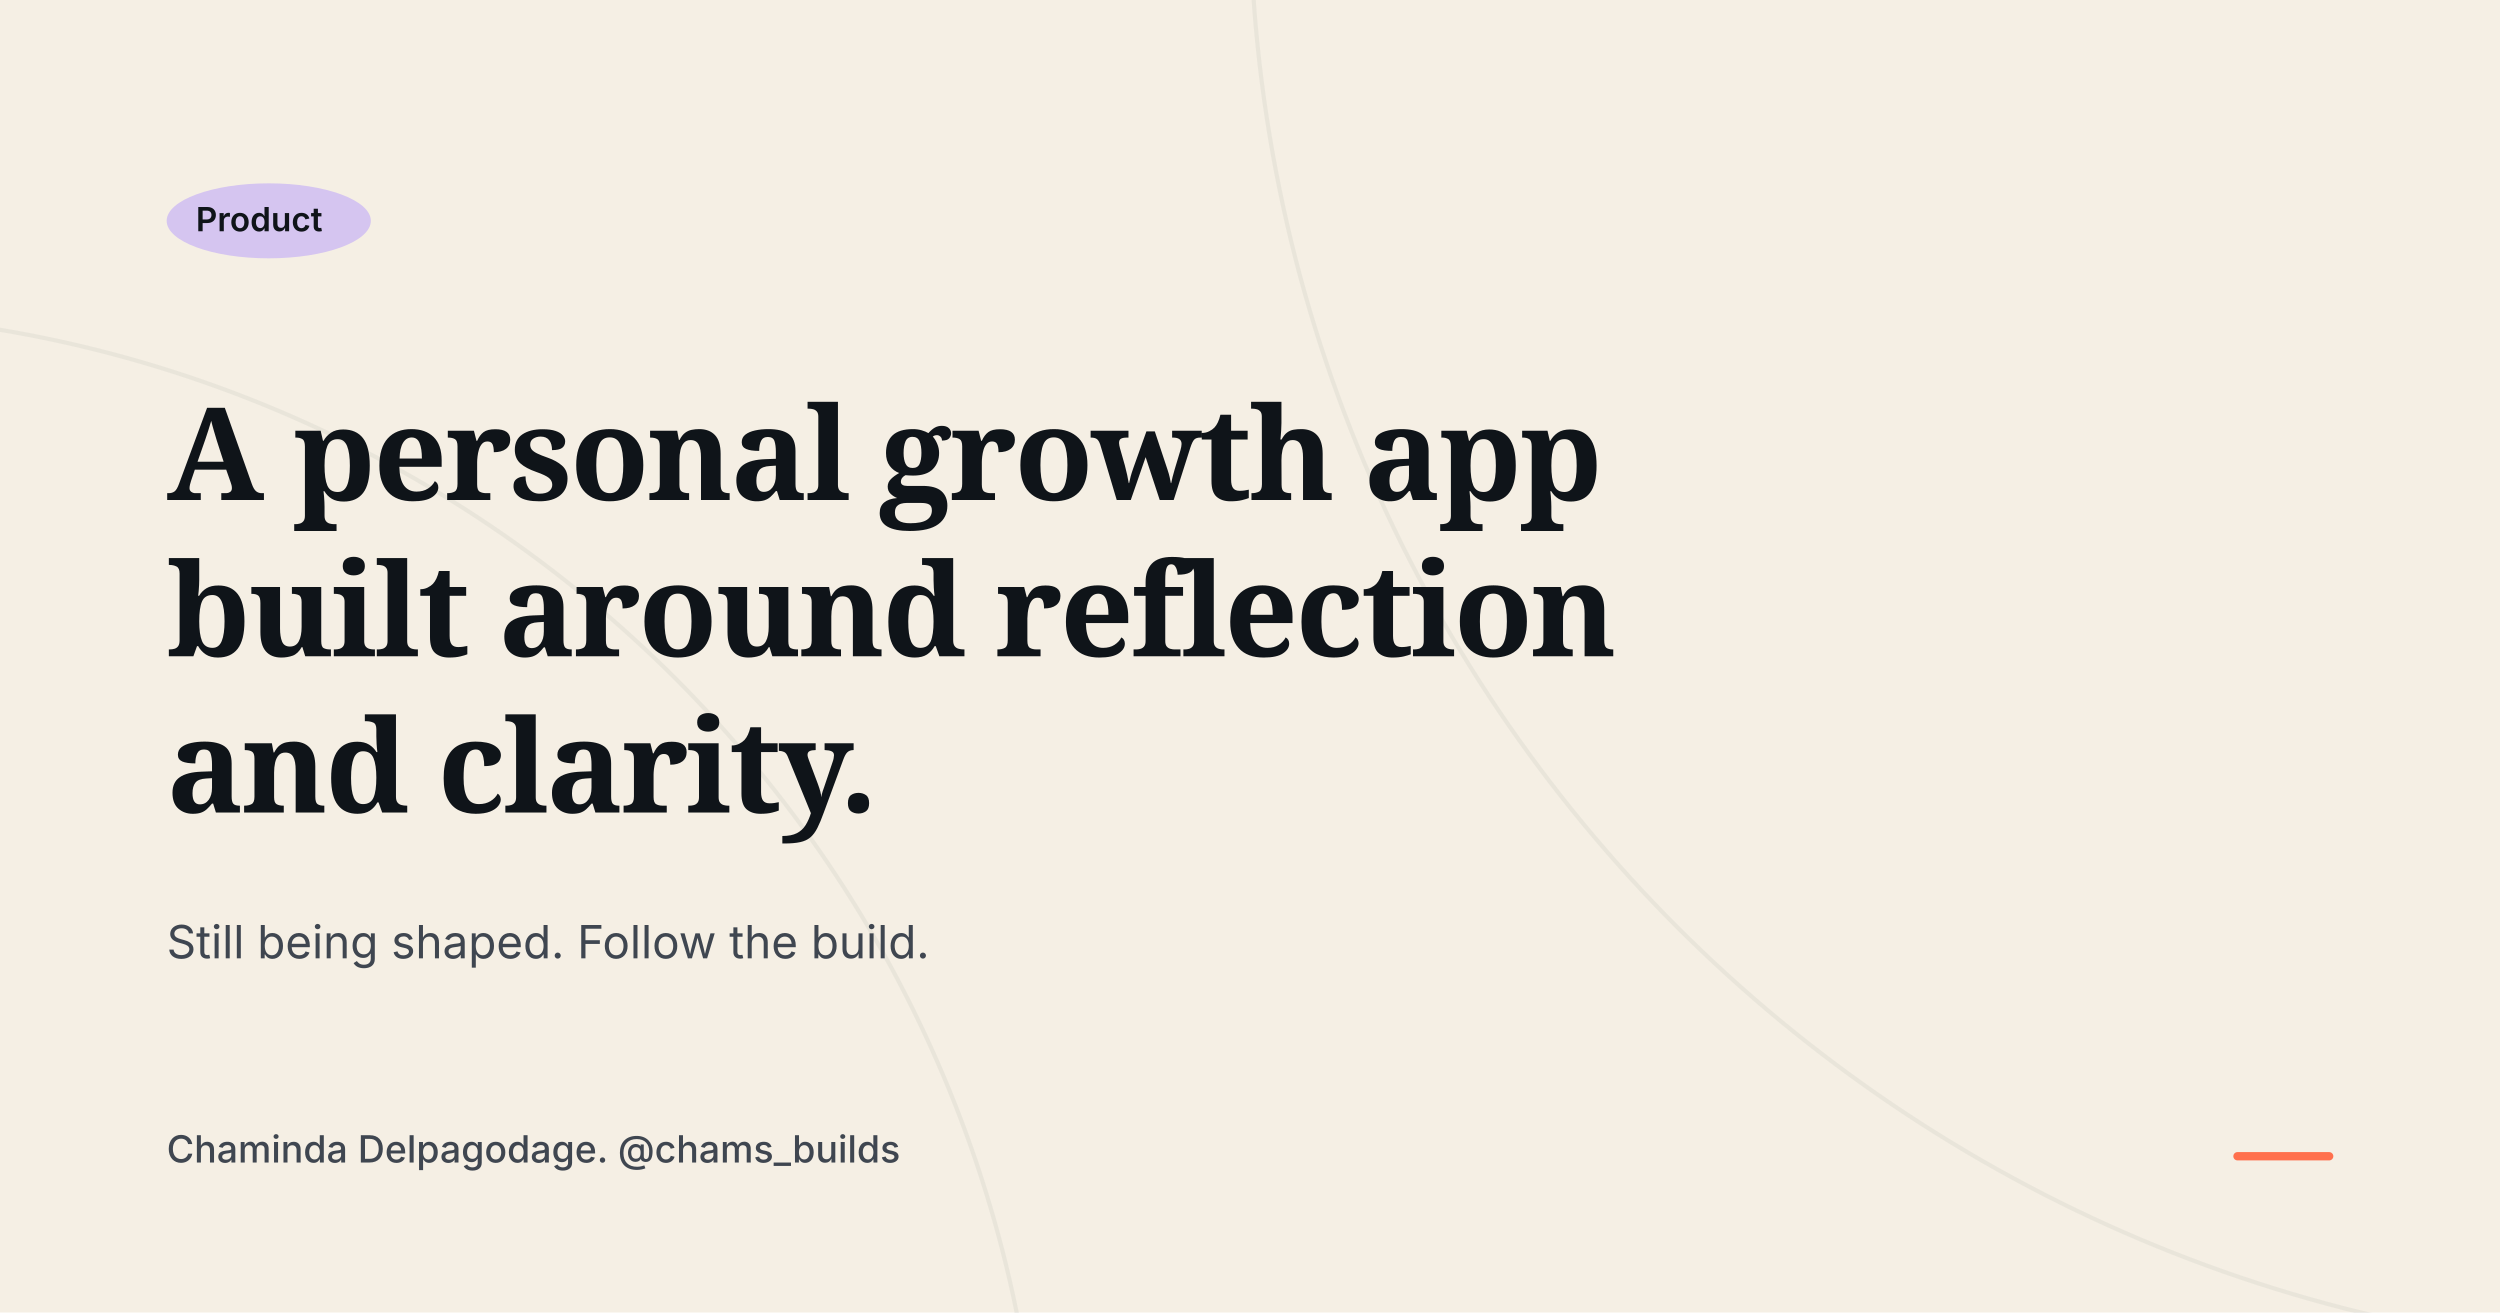
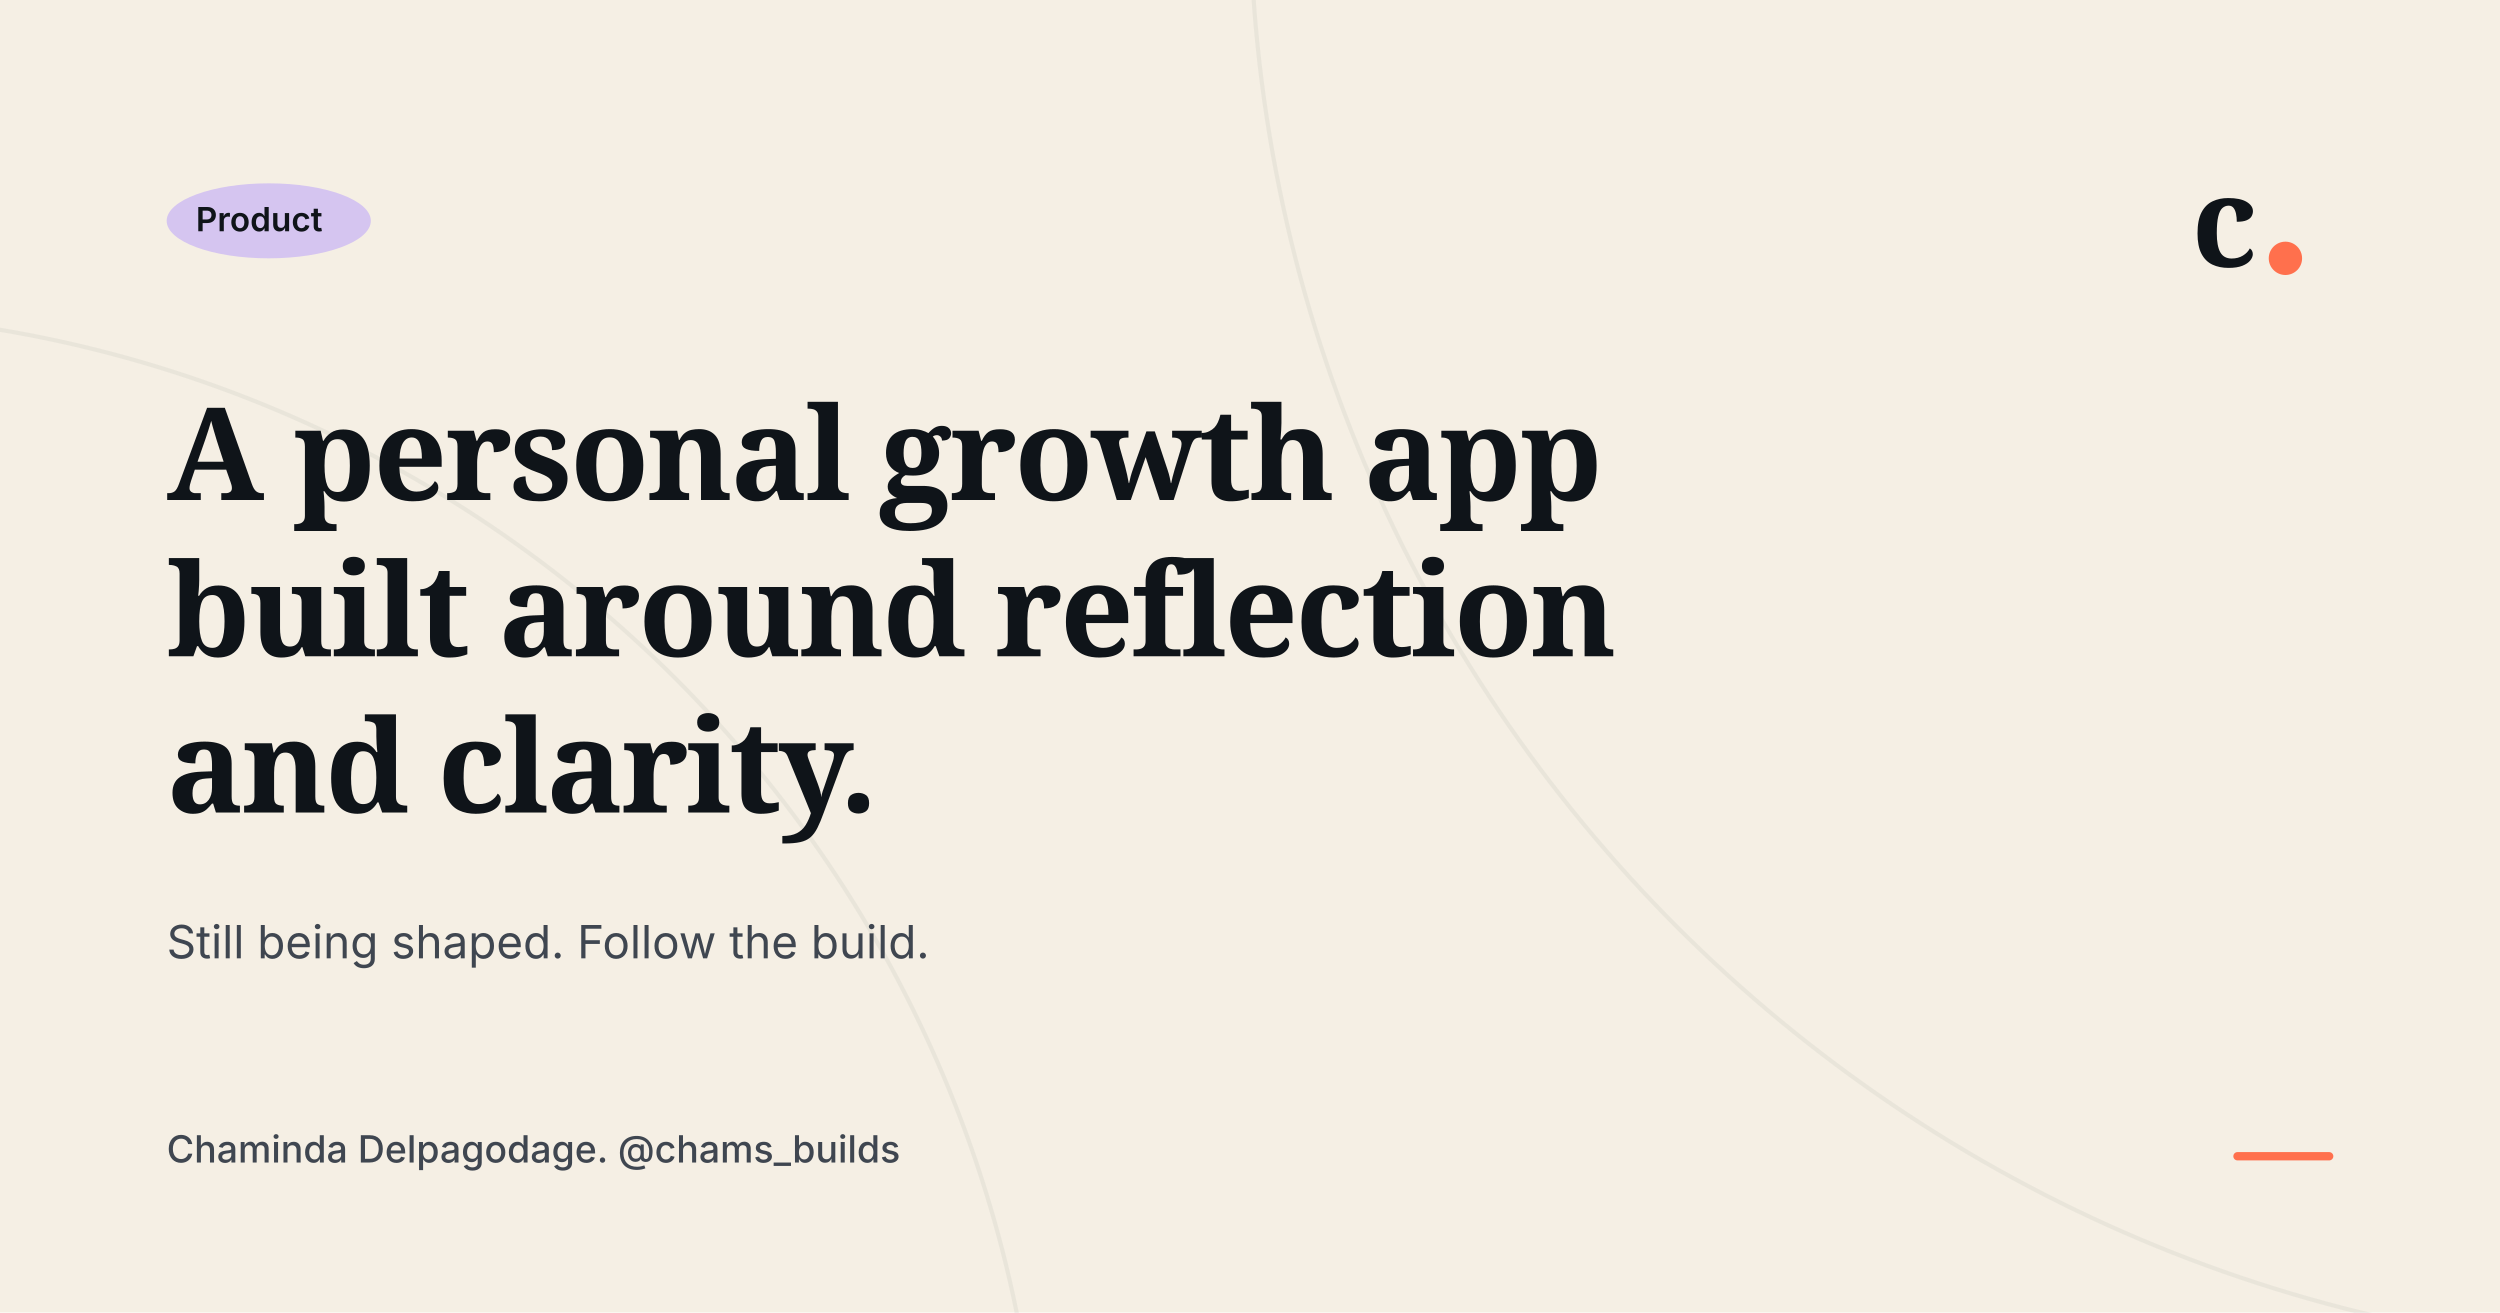
<svg xmlns="http://www.w3.org/2000/svg" width="1200" height="630" viewBox="0 0 1200 630">
  <defs>
    <style>
      .bg      { fill: #F5EFE4; }
      .pill    { fill: #D5C5F0; }
      .label   { font-family: 'Inter', sans-serif; font-weight: 600; font-size: 16px; fill: #0F1419; }
      .headline{ font-family: 'Fraunces', 'Lora', Georgia, serif; font-weight: 600; font-size: 62px; fill: #0F1419; letter-spacing: -1.2px; }
      .sub     { font-family: 'Inter', sans-serif; font-weight: 400; font-size: 22px; fill: #3F4650; }
      .byline  { font-family: 'Inter', sans-serif; font-weight: 500; font-size: 18px; fill: #3F4650; }
      .bar     { fill: #FF704D; }
      .curve   { stroke: rgba(15,20,25,0.05); stroke-width: 2; fill: none; }
    </style>
  </defs>
  <rect class="bg" width="1200" height="630" />
  <circle class="curve" cx="1300" cy="-50" r="700" />
  <circle class="curve" cx="-100" cy="750" r="600" />
  <g transform="translate(80,88)">
    <rect class="pill" x="0" y="0" rx="999" ry="999" width="98" height="36" />
    <text class="label" x="14" y="23">Product</text>
  </g>
  <text class="headline" x="80" y="240">A personal growth app</text>
  <text class="headline" x="80" y="315">built around reflection</text>
  <text class="headline" x="80" y="390">and clarity.</text>
  <text class="sub" x="80" y="460">Still being shaped. Follow the build.</text>
  <text class="byline" x="80" y="558">Chaminda Delpagodage. @chams_builds</text>
  <rect class="bar" x="1072" y="553" width="48" height="4" rx="2" ry="2" />
+   <g class="brandmark" transform="translate(1052,128)">
+     <text x="0" y="0" font-family="Fraunces, 'Lora', Georgia, serif" font-weight="600" font-size="60" letter-spacing="-2" fill="#0F1419">c</text>
+     <circle cx="45" cy="-4" r="8" fill="#FF704D" />
+   </g>
</svg>
